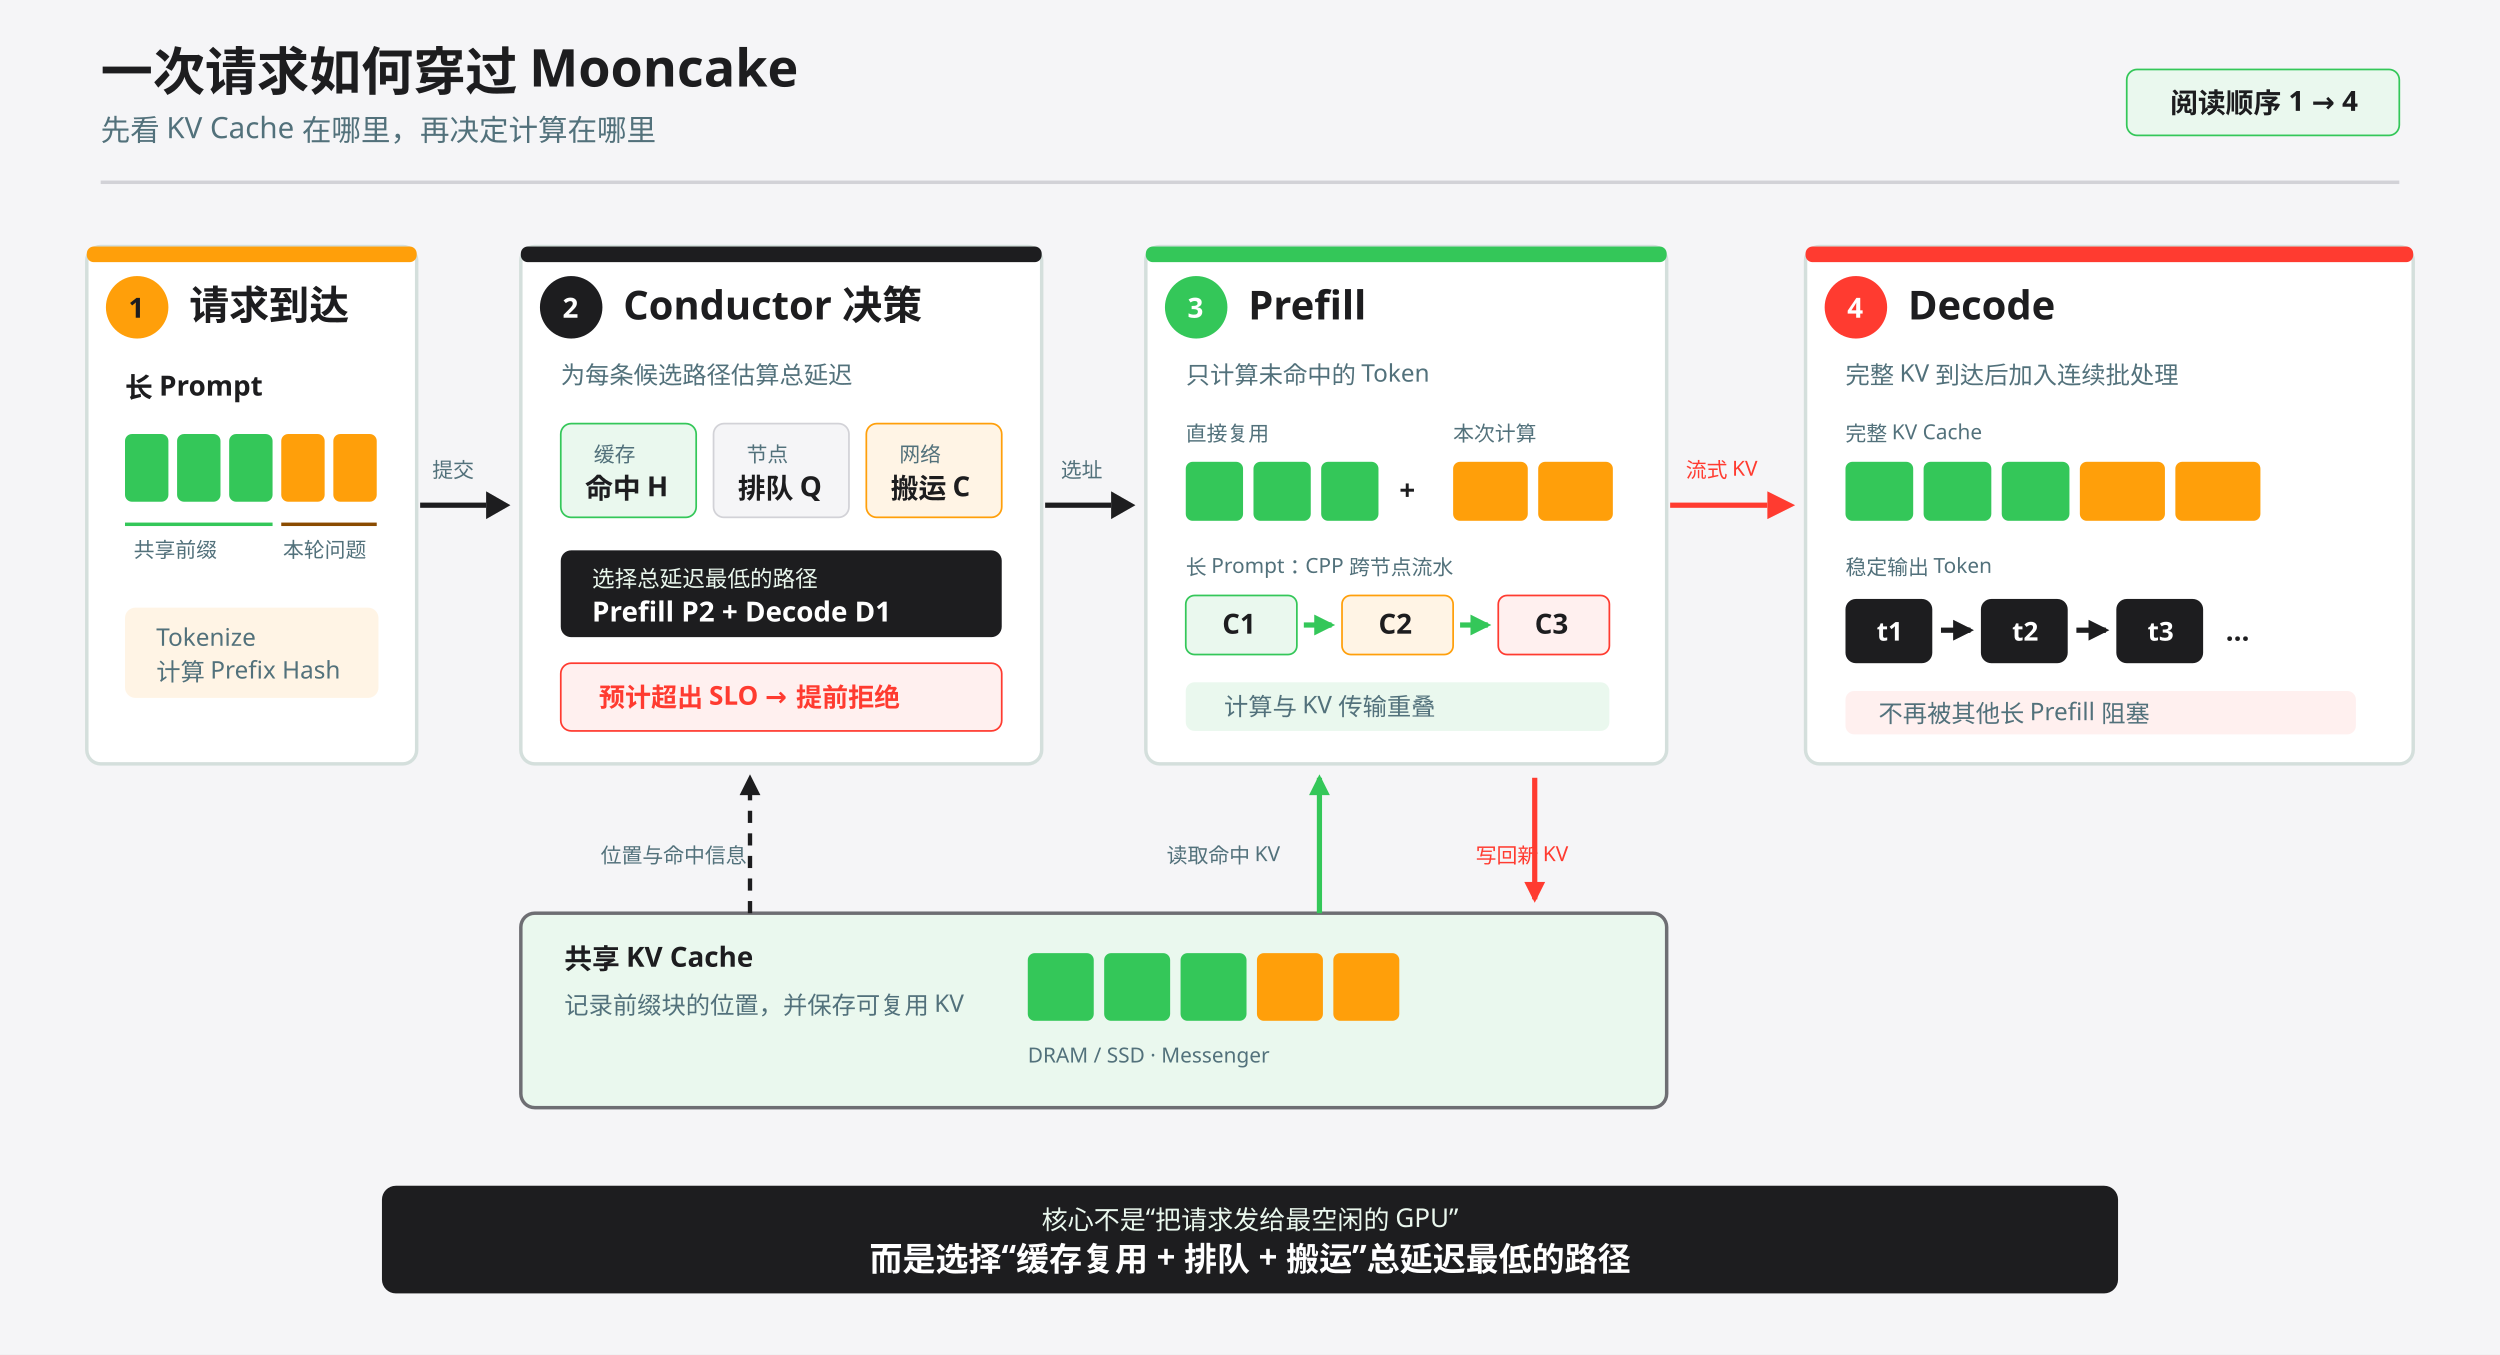
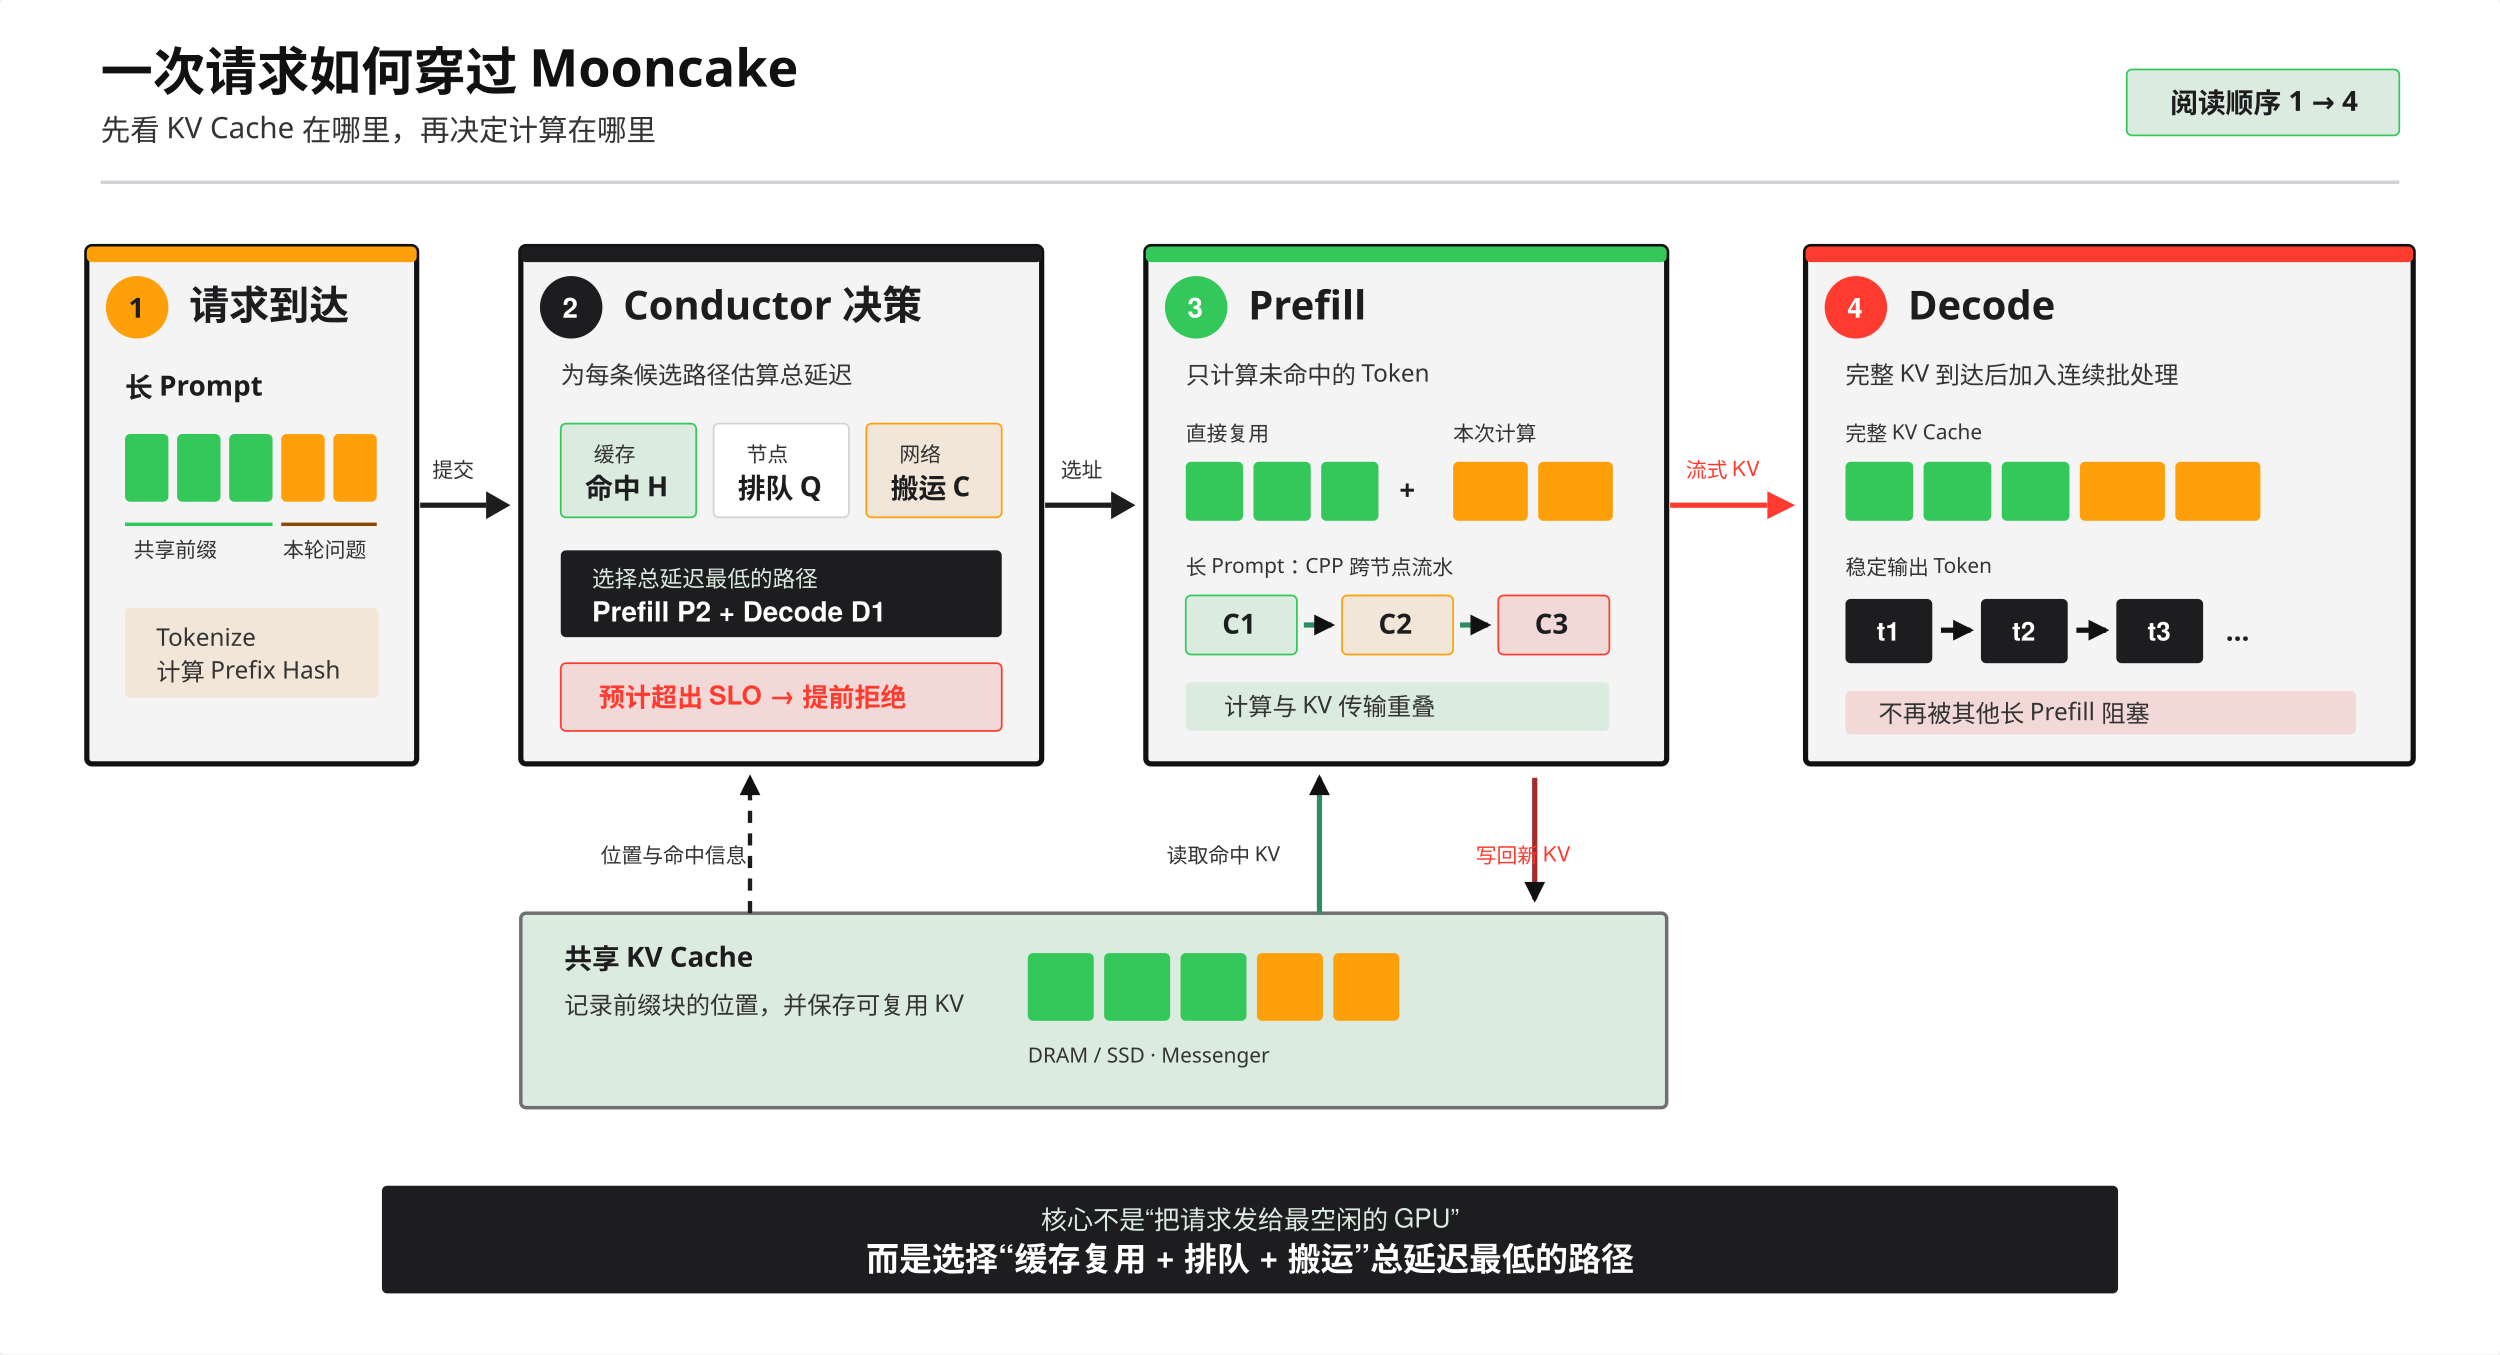
<svg xmlns="http://www.w3.org/2000/svg" width="1440" height="780" viewBox="0 0 1440 780" role="img" aria-labelledby="title desc">
  <defs>
    <marker id="arrow-ink" markerWidth="12" markerHeight="12" refX="10" refY="6" orient="auto" markerUnits="userSpaceOnUse">
      <path d="M0,0 L12,6 L0,12 Z" fill="#1D1D1F" />
    </marker>
    <marker id="arrow-teal" markerWidth="12" markerHeight="12" refX="10" refY="6" orient="auto" markerUnits="userSpaceOnUse">
      <path d="M0,0 L12,6 L0,12 Z" fill="#34C759" />
    </marker>
    <marker id="arrow-coral" markerWidth="12" markerHeight="12" refX="10" refY="6" orient="auto" markerUnits="userSpaceOnUse">
      <path d="M0,0 L12,6 L0,12 Z" fill="#FF3B30" />
    </marker>
    <style>
      .text { font-family: Avenir Next, Segoe UI, sans-serif; fill: #1D1D1F; }
      .page-title { font-size: 30px; font-weight: 700; }
      .page-subtitle { font-size: 17px; fill: #52717b; }
      .card-title { font-size: 23px; font-weight: 700; }
      .body { font-size: 16px; }
      .body-bold { font-size: 16px; font-weight: 700; }
      .small { font-size: 14px; fill: #52717b; }
      .tiny { font-size: 12px; fill: #52717b; }
      .card { fill: #ffffff; stroke: #d4dfdc; stroke-width: 2; filter: url(#shadow); }
      .flow { fill: none; stroke: #1D1D1F; stroke-width: 3; marker-end: url(#arrow-ink); }
      .cache-read { fill: none; stroke: #34C759; stroke-width: 3; marker-end: url(#arrow-teal); }
      .cache-write { fill: none; stroke: #FF3B30; stroke-width: 3; marker-end: url(#arrow-coral); }
      .metadata { fill: none; stroke: #1D1D1F; stroke-width: 2.5; stroke-dasharray: 7 6; marker-end: url(#arrow-ink); }
    </style>
  </defs>
  <rect width="100%" height="100%" fill="#F5F5F7" />
  <rect width="1440" height="780" fill="#F5F5F7" />
  <text x="58" y="52" class="text page-title">一次请求如何穿过 Mooncake</text>
  <text x="58" y="81" class="text page-subtitle">先看 KV Cache 在哪里，再决定计算在哪里</text>
  <rect x="1225" y="40" width="157" height="38" fill="#EAF8EE" stroke="#34C759" rx="6" />
  <text x="1250" y="65" class="text body-bold">阅读顺序 1 → 4</text>
  <path d="M58 105 H1382" stroke="#D2D2D7" stroke-width="2" />
  <rect x="50" y="142" width="190" height="298" rx="8" class="card" />
  <rect x="50" y="142" width="190" height="9" rx="4" fill="#FF9F0A" />
  <circle cx="79" cy="177" r="18" fill="#FF9F0A" />
  <text x="74" y="183" class="text body-bold">1</text>
  <text x="109" y="184" class="text card-title">请求到达</text>
  <text x="72" y="229" class="text body-bold">长 Prompt</text>
  <rect x="72" y="250" width="25" height="39" rx="4" fill="#34C759" />
  <rect x="102" y="250" width="25" height="39" rx="4" fill="#34C759" />
  <rect x="132" y="250" width="25" height="39" rx="4" fill="#34C759" />
  <rect x="162" y="250" width="25" height="39" rx="4" fill="#FF9F0A" />
  <rect x="192" y="250" width="25" height="39" rx="4" fill="#FF9F0A" />
  <path d="M72 302 H157" stroke="#34C759" stroke-width="2" />
  <text x="77" y="321" class="text tiny">共享前缀</text>
  <path d="M162 302 H217" stroke="#8A4B00" stroke-width="2" />
  <text x="163" y="321" class="text tiny">本轮问题</text>
  <rect x="72" y="350" width="146" height="52" rx="6" fill="#FFF4E5" />
  <text x="90" y="372" class="text small">Tokenize</text>
  <text x="90" y="392" class="text small">计算 Prefix Hash</text>
  <rect x="300" y="142" width="300" height="298" rx="8" class="card" />
  <rect x="300" y="142" width="300" height="9" rx="4" fill="#1D1D1F" />
  <circle cx="329" cy="177" r="18" fill="#1D1D1F" />
  <text x="324" y="183" font-family="Avenir Next, Segoe UI, sans-serif" font-size="16" font-weight="700" fill="#ffffff">2</text>
  <text x="359" y="184" class="text card-title">Conductor 决策</text>
  <text x="323" y="221" class="text small">为每条候选路径估算总延迟</text>
  <rect x="323" y="244" width="78" height="54" rx="6" fill="#EAF8EE" stroke="#34C759" />
  <text x="342" y="266" class="text tiny">缓存</text>
  <text x="337" y="287" class="text body-bold">命中 H</text>
  <rect x="411" y="244" width="78" height="54" rx="6" fill="#F5F5F7" stroke="#D2D2D7" />
  <text x="430" y="266" class="text tiny">节点</text>
  <text x="425" y="287" class="text body-bold">排队 Q</text>
  <rect x="499" y="244" width="78" height="54" rx="6" fill="#FFF4E5" stroke="#FF9F0A" />
  <text x="518" y="266" class="text tiny">网络</text>
  <text x="513" y="287" class="text body-bold">搬运 C</text>
  <rect x="323" y="317" width="254" height="50" rx="6" fill="#1D1D1F" />
  <text x="341" y="338" font-family="Avenir Next, Segoe UI, sans-serif" font-size="13" fill="#EAF8EE">选择总延迟最低的路径</text>
  <text x="341" y="358" font-family="Avenir Next, Segoe UI, sans-serif" font-size="16" font-weight="700" fill="#ffffff">Prefill P2 + Decode D1</text>
  <rect x="323" y="382" width="254" height="39" rx="6" fill="#FFF0EF" stroke="#FF3B30" />
  <text x="345" y="407" font-family="Avenir Next, Segoe UI, sans-serif" font-size="15" font-weight="700" fill="#FF3B30">预计超出 SLO → 提前拒绝</text>
  <rect x="660" y="142" width="300" height="298" rx="8" class="card" />
  <rect x="660" y="142" width="300" height="9" rx="4" fill="#34C759" />
  <circle cx="689" cy="177" r="18" fill="#34C759" />
  <text x="684" y="183" font-family="Avenir Next, Segoe UI, sans-serif" font-size="16" font-weight="700" fill="#ffffff">3</text>
  <text x="719" y="184" class="text card-title">Prefill</text>
  <text x="683" y="221" class="text small">只计算未命中的 Token</text>
  <text x="683" y="254" class="text tiny">直接复用</text>
  <rect x="683" y="266" width="33" height="34" rx="4" fill="#34C759" />
  <rect x="722" y="266" width="33" height="34" rx="4" fill="#34C759" />
  <rect x="761" y="266" width="33" height="34" rx="4" fill="#34C759" />
  <text x="806" y="288" class="text body-bold">+</text>
  <text x="837" y="254" class="text tiny">本次计算</text>
  <rect x="837" y="266" width="43" height="34" rx="4" fill="#FF9F0A" />
  <rect x="886" y="266" width="43" height="34" rx="4" fill="#FF9F0A" />
  <text x="683" y="331" class="text tiny">长 Prompt：CPP 跨节点流水</text>
  <rect x="683" y="343" width="64" height="34" rx="5" fill="#EAF8EE" stroke="#34C759" />
  <text x="704" y="365" class="text body-bold">C1</text>
  <path d="M751 360 H767" class="cache-read" />
  <rect x="773" y="343" width="64" height="34" rx="5" fill="#FFF4E5" stroke="#FF9F0A" />
  <text x="794" y="365" class="text body-bold">C2</text>
  <path d="M841 360 H857" class="cache-read" />
  <rect x="863" y="343" width="64" height="34" rx="5" fill="#FFF0EF" stroke="#FF3B30" />
  <text x="884" y="365" class="text body-bold">C3</text>
  <rect x="683" y="393" width="244" height="28" rx="5" fill="#EAF8EE" />
  <text x="705" y="412" class="text small">计算与 KV 传输重叠</text>
  <rect x="1040" y="142" width="350" height="298" rx="8" class="card" />
  <rect x="1040" y="142" width="350" height="9" rx="4" fill="#FF3B30" />
  <circle cx="1069" cy="177" r="18" fill="#FF3B30" />
  <text x="1064" y="183" font-family="Avenir Next, Segoe UI, sans-serif" font-size="16" font-weight="700" fill="#ffffff">4</text>
  <text x="1099" y="184" class="text card-title">Decode</text>
  <text x="1063" y="221" class="text small">完整 KV 到达后加入连续批处理</text>
  <text x="1063" y="254" class="text tiny">完整 KV Cache</text>
  <rect x="1063" y="266" width="39" height="34" rx="4" fill="#34C759" />
  <rect x="1108" y="266" width="39" height="34" rx="4" fill="#34C759" />
  <rect x="1153" y="266" width="39" height="34" rx="4" fill="#34C759" />
  <rect x="1198" y="266" width="49" height="34" rx="4" fill="#FF9F0A" />
  <rect x="1253" y="266" width="49" height="34" rx="4" fill="#FF9F0A" />
  <text x="1063" y="331" class="text tiny">稳定输出 Token</text>
  <rect x="1063" y="345" width="50" height="37" rx="6" fill="#1D1D1F" />
  <text x="1081" y="369" font-family="Avenir Next, Segoe UI, sans-serif" font-size="15" font-weight="700" fill="#ffffff">t1</text>
  <path d="M1118 363 H1135" class="flow" />
  <rect x="1141" y="345" width="50" height="37" rx="6" fill="#1D1D1F" />
  <text x="1159" y="369" font-family="Avenir Next, Segoe UI, sans-serif" font-size="15" font-weight="700" fill="#ffffff">t2</text>
  <path d="M1196 363 H1213" class="flow" />
  <rect x="1219" y="345" width="50" height="37" rx="6" fill="#1D1D1F" />
  <text x="1237" y="369" font-family="Avenir Next, Segoe UI, sans-serif" font-size="15" font-weight="700" fill="#ffffff">t3</text>
  <text x="1282" y="369" class="text body-bold">…</text>
  <rect x="1063" y="398" width="294" height="25" rx="5" fill="#FFF0EF" />
  <text x="1082" y="416" class="text small">不再被其他长 Prefill 阻塞</text>
  <path d="M242 291 H280" stroke="#1D1D1F" stroke-width="3" />
  <path d="M280 283 L294 291 L280 299 Z" fill="#1D1D1F" />
  <text x="249" y="275" class="text tiny">提交</text>
  <path d="M602 291 H640" stroke="#1D1D1F" stroke-width="3" />
  <path d="M640 283 L654 291 L640 299 Z" fill="#1D1D1F" />
  <text x="611" y="275" class="text tiny">选址</text>
  <path d="M962 291 H1018" stroke="#FF3B30" stroke-width="3" />
  <path d="M1018 283 L1034 291 L1018 299 Z" fill="#FF3B30" />
  <text x="971" y="275" font-family="Avenir Next, Segoe UI, sans-serif" font-size="12" fill="#FF3B30">流式 KV</text>
  <rect x="300" y="526" width="660" height="112" rx="8" fill="#EAF8EE" stroke="#6E6E73" stroke-width="2" />
  <text x="325" y="558" class="text body-bold">共享 KV Cache</text>
  <text x="325" y="584" class="text small">记录前缀块的位置，并保存可复用 KV</text>
  <rect x="592" y="549" width="38" height="39" rx="4" fill="#34C759" />
  <rect x="636" y="549" width="38" height="39" rx="4" fill="#34C759" />
  <rect x="680" y="549" width="38" height="39" rx="4" fill="#34C759" />
  <rect x="724" y="549" width="38" height="39" rx="4" fill="#FF9F0A" />
  <rect x="768" y="549" width="38" height="39" rx="4" fill="#FF9F0A" />
  <text x="592" y="612" class="text tiny">DRAM / SSD · Messenger</text>
  <path d="M432 526 V448" class="metadata" />
  <text x="346" y="497" class="text tiny">位置与命中信息</text>
  <path d="M760 526 V448" class="cache-read" />
  <text x="672" y="497" class="text tiny">读取命中 KV</text>
  <path d="M884 448 V518" class="cache-write" />
  <text x="850" y="497" font-family="Avenir Next, Segoe UI, sans-serif" font-size="12" fill="#FF3B30">写回新 KV</text>
  <rect x="220" y="683" width="1000" height="62" rx="8" fill="#1D1D1F" />
  <text x="720" y="708" text-anchor="middle" font-family="Avenir Next, Segoe UI, sans-serif" font-size="15" fill="#EAF8EE">核心不是“把请求发给最空闲的 GPU”</text>
  <text x="720" y="732" text-anchor="middle" font-family="Avenir Next, Segoe UI, sans-serif" font-size="19" font-weight="700" fill="#ffffff">而是选择“缓存复用 + 排队 + 搬运”总延迟最低的路径</text>
+   <style id="editorial-diagram-style">
+         text { font-family: Helvetica Neue, Segoe UI, sans-serif; letter-spacing: 0; }
+         .page-title { fill: #111111 !important; font-weight: 800 !important; }
+         .page-subtitle, .small, .tiny { fill: #333333 !important; }
+         rect { rx: 3px; }
+         .card { fill: #F4F4F4 !important; stroke: #111111 !important; stroke-width: 3 !important; filter: none !important; }
+         .flow { stroke: #111111 !important; stroke-width: 3 !important; }
+         .cache-read { stroke: #2D8C64 !important; stroke-width: 3 !important; }
+         .cache-write { stroke: #A52A2A !important; stroke-width: 3 !important; }
+         marker path { fill: #111111; }
+         [fill="#F5F5F7" i] { fill: #FFFFFF !important; }
+         [fill="#EAF3FC" i], [fill="#DBEAFE" i] { fill: #DDE0F1 !important; }
+         [fill="#FFF4E5" i] { fill: #F2E6D8 !important; }
+         [fill="#EAF8EE" i], [fill="#DCFCE7" i] { fill: #DCEBDF !important; }
+         [fill="#FFF0EF" i] { fill: #F2D9D8 !important; }
+     </style>
</svg>
